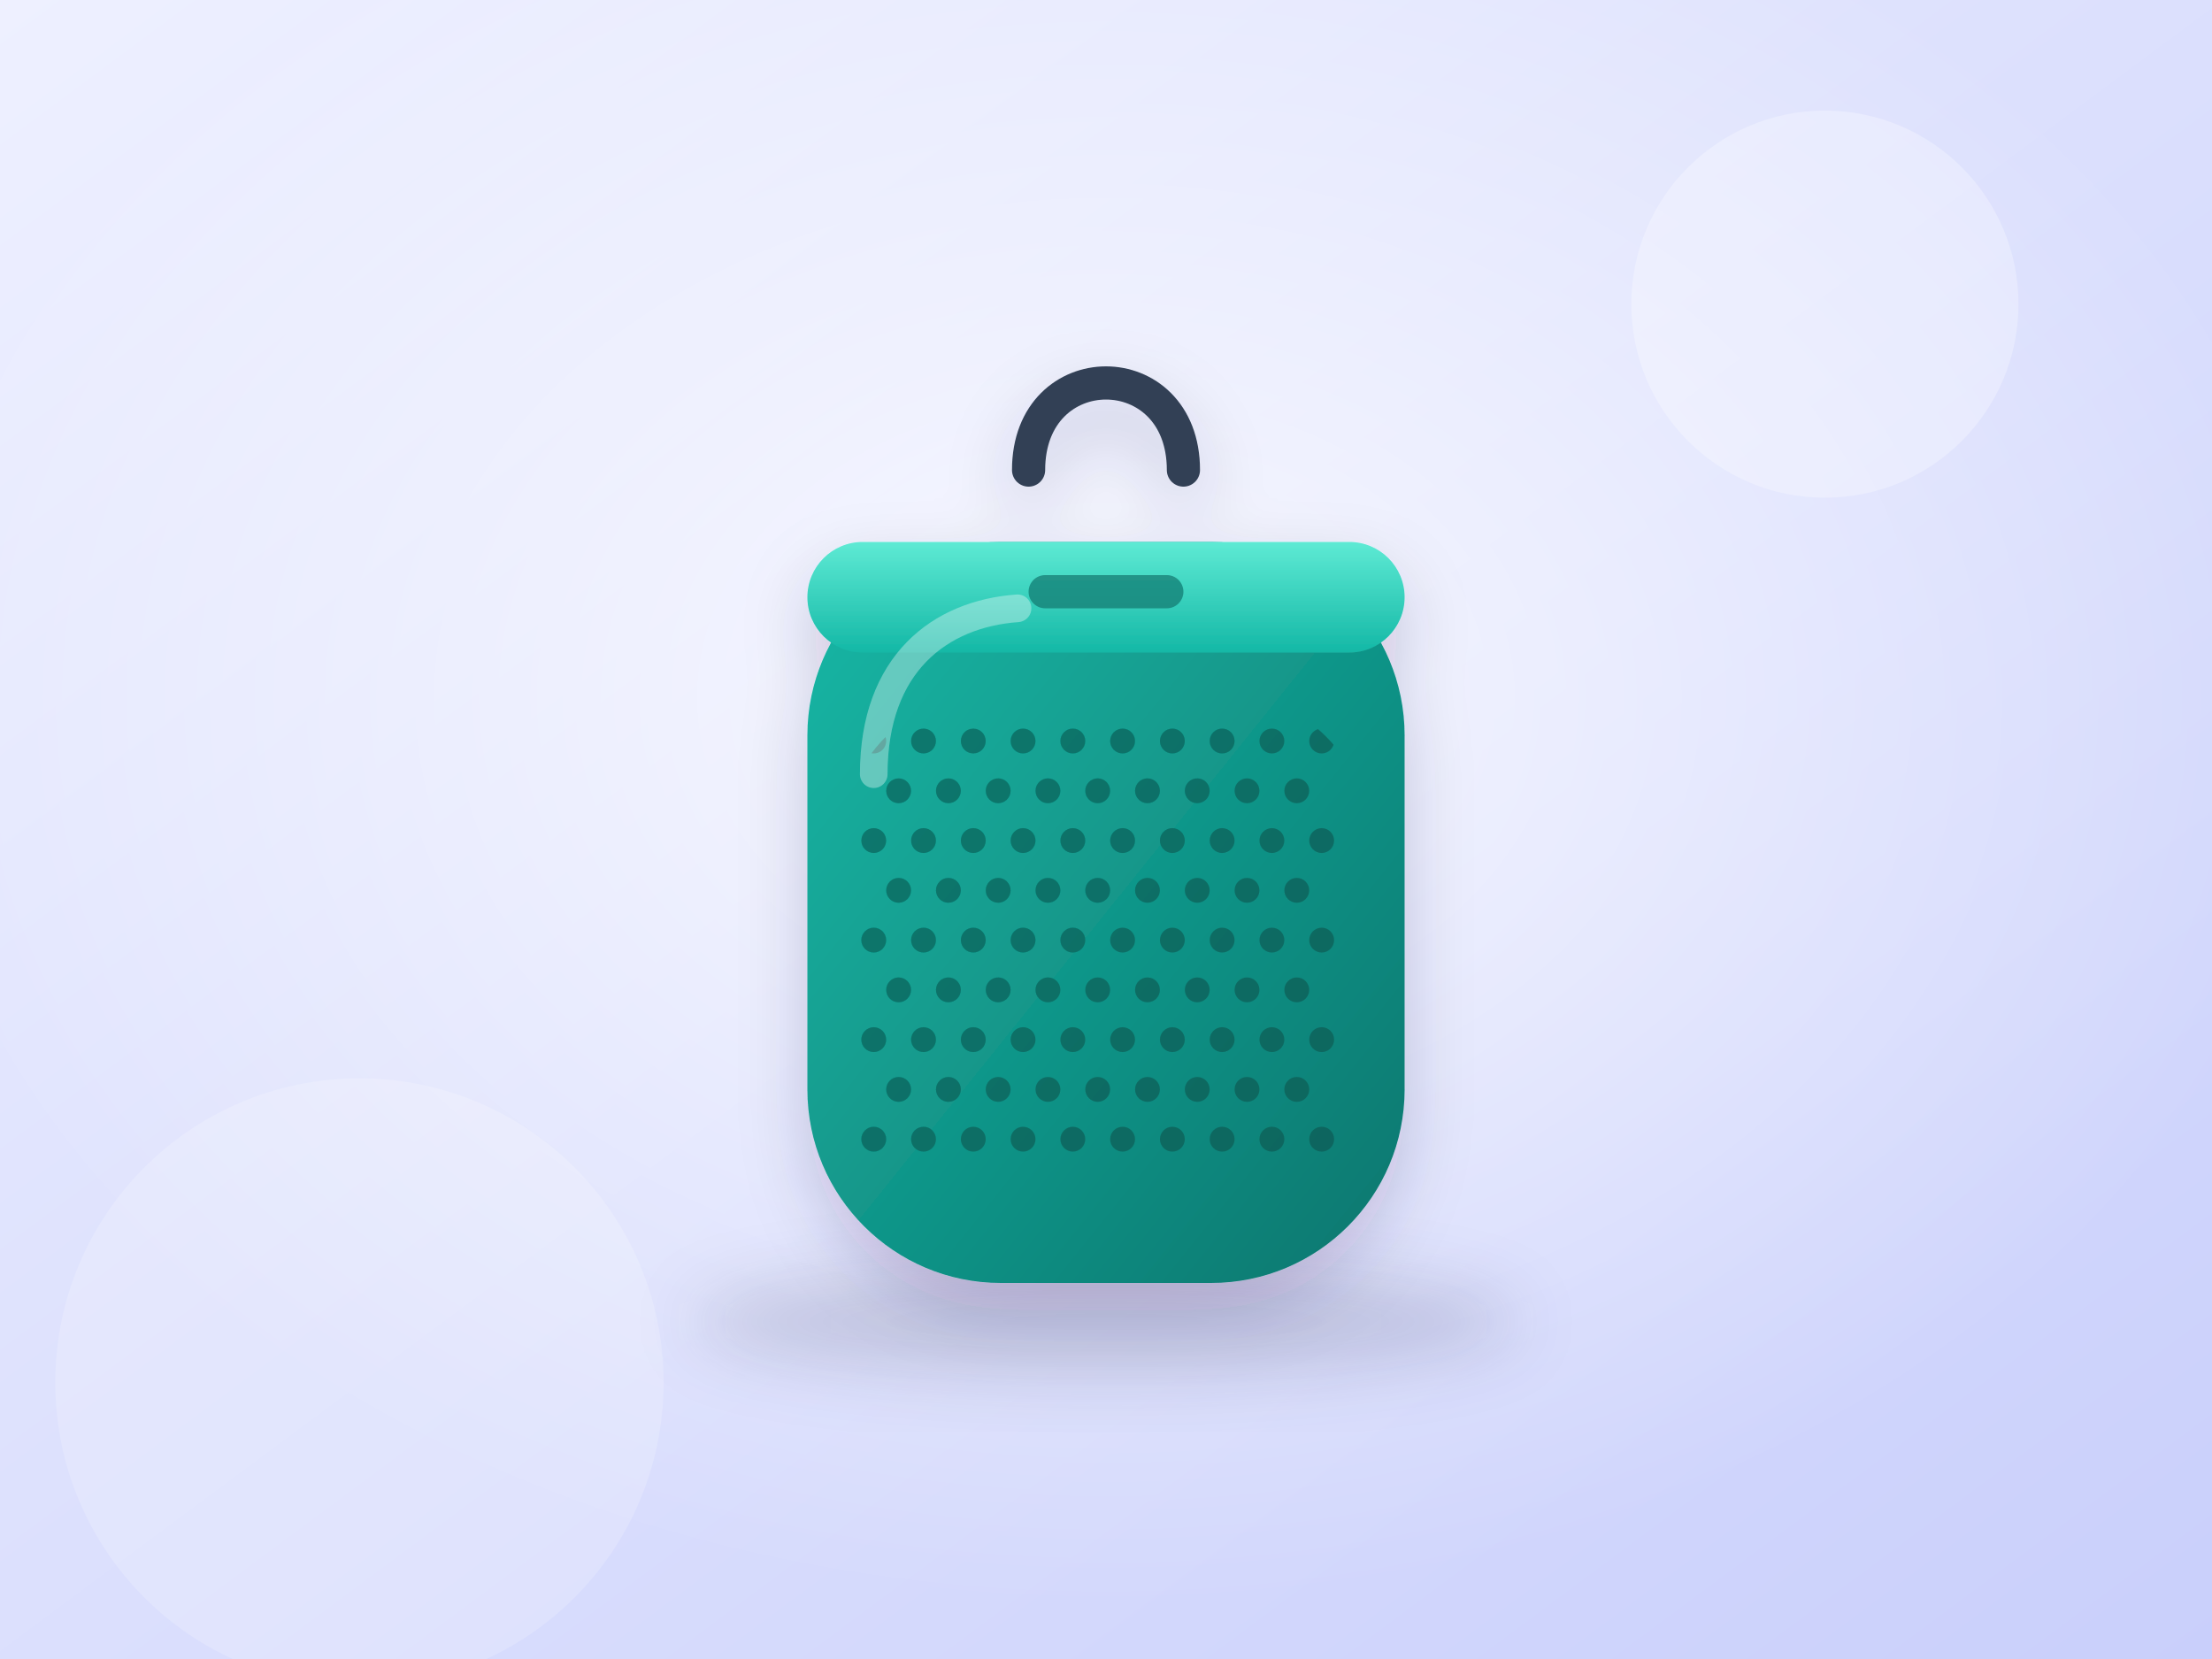
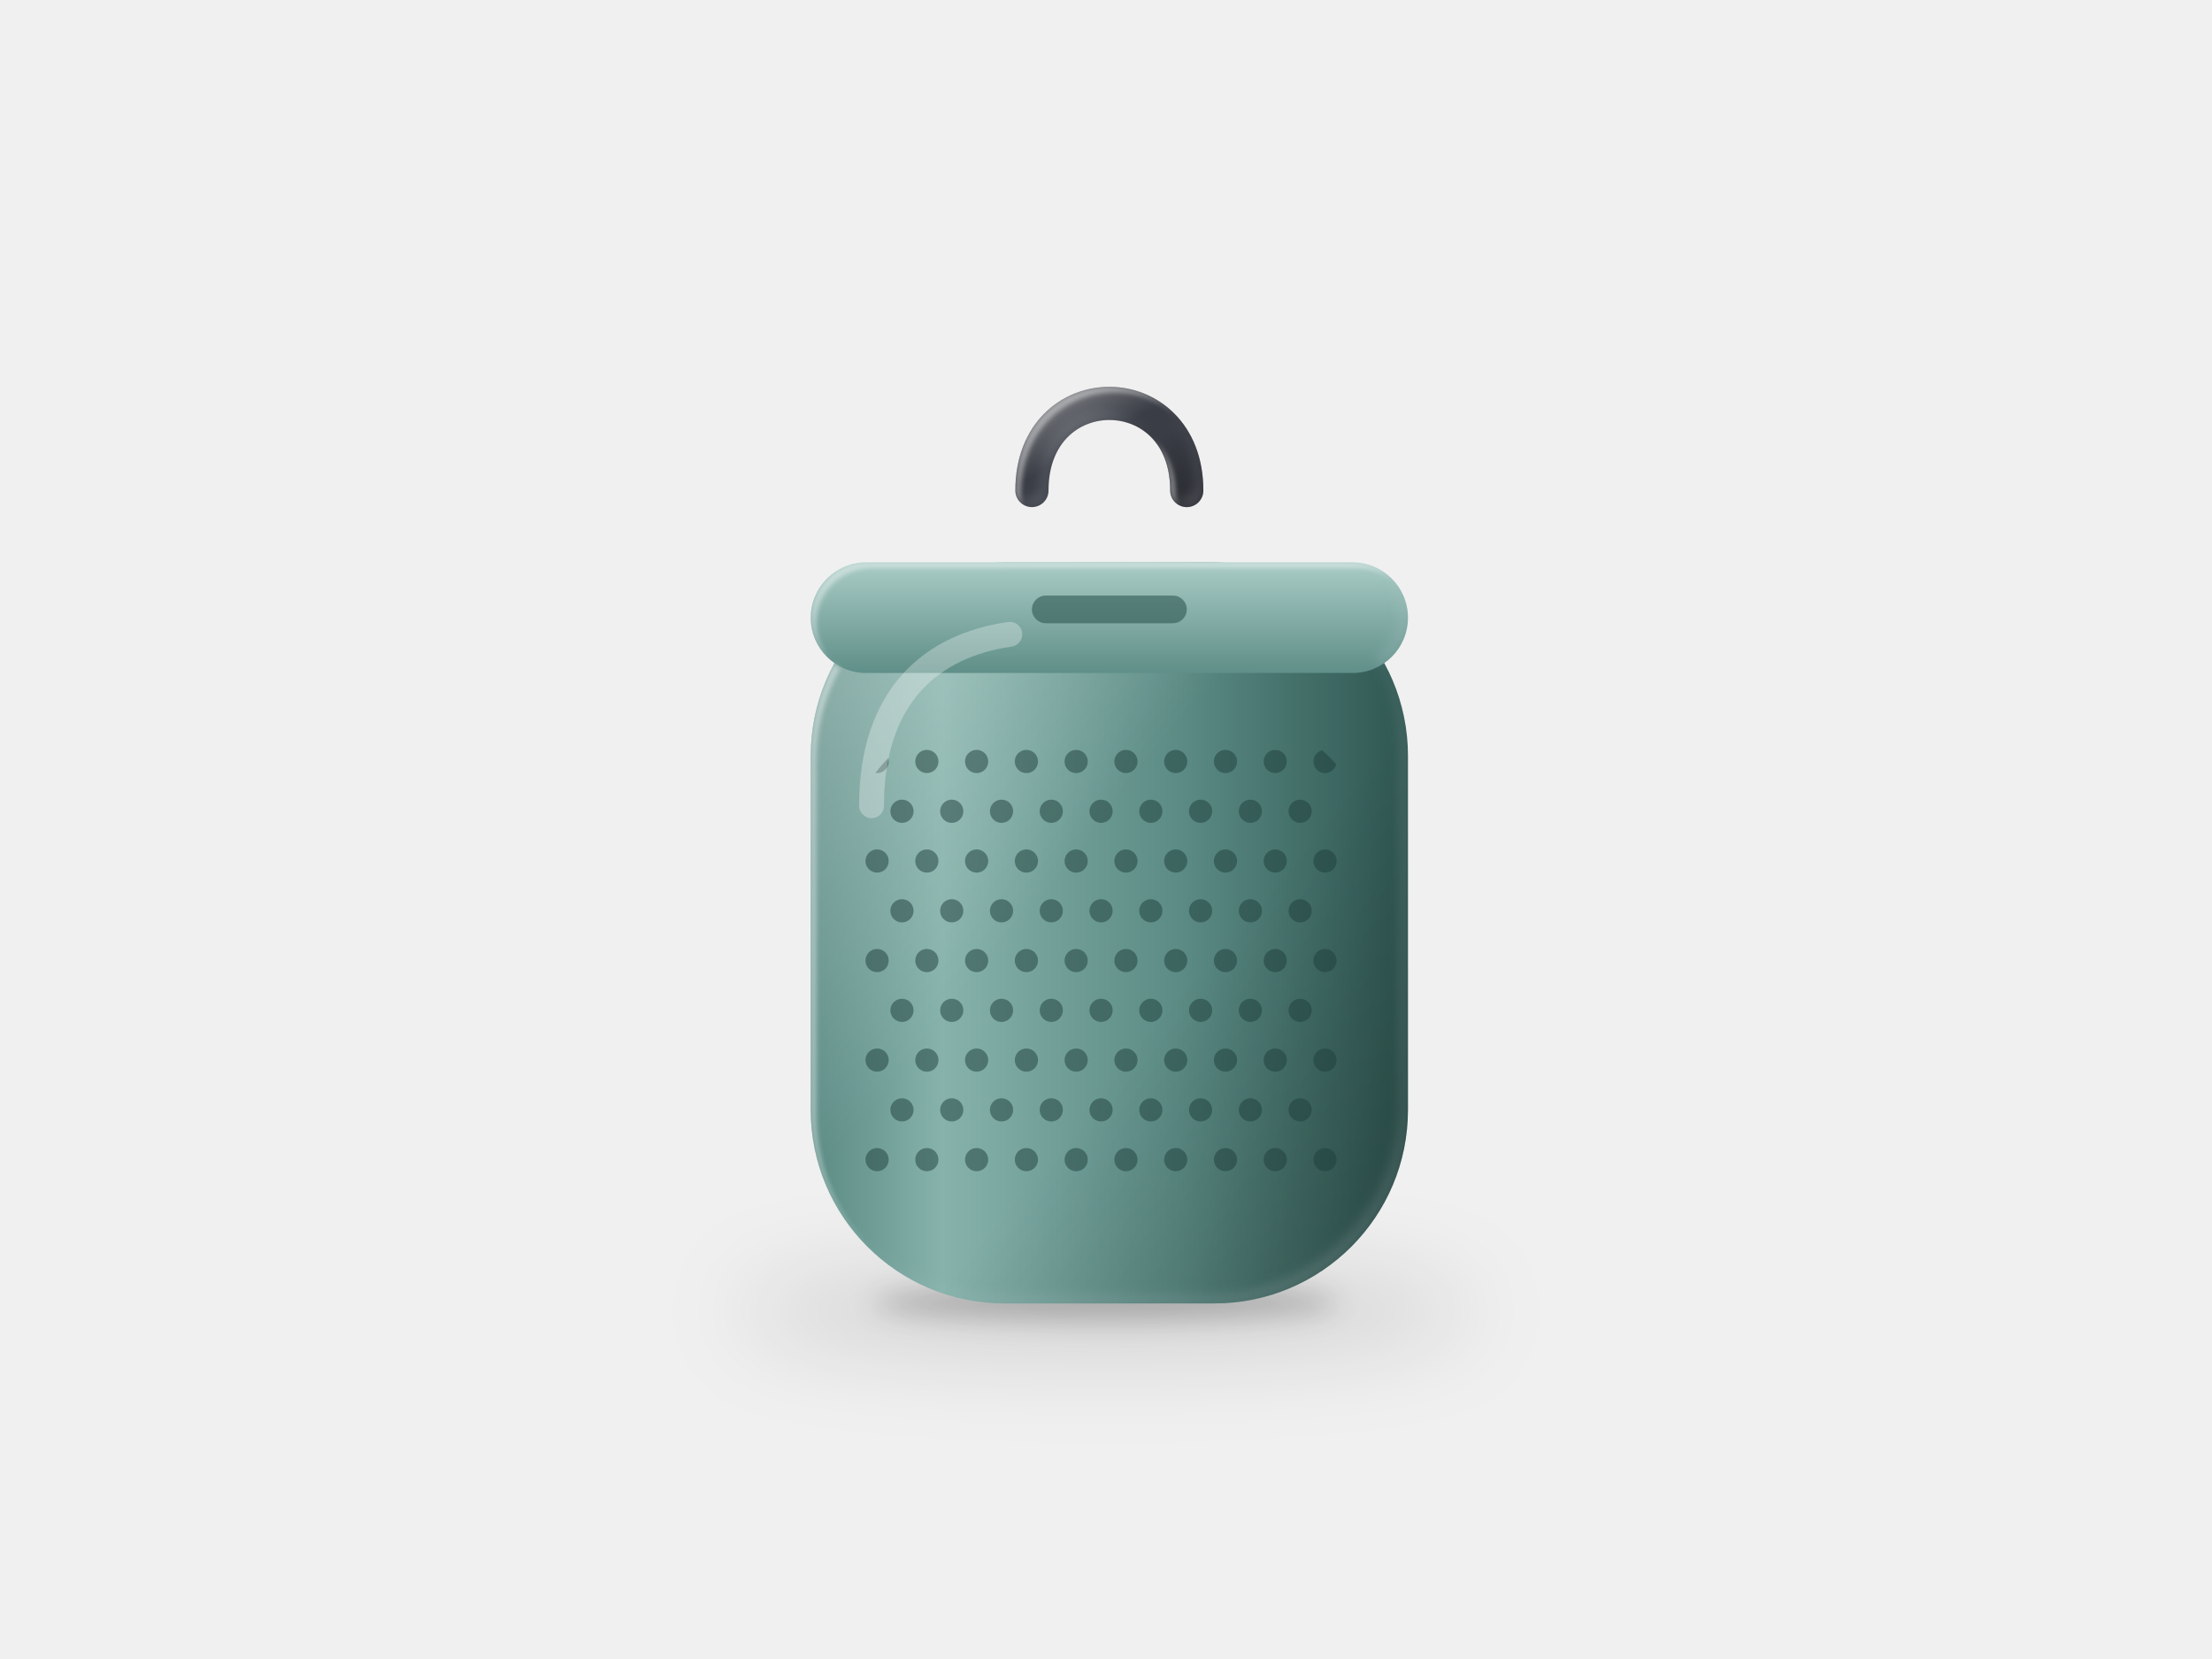
<svg xmlns="http://www.w3.org/2000/svg" viewBox="0 0 800 600" width="800" height="600">
  <defs>
-     <linearGradient id="bg" x1="0" y1="0" x2="1" y2="1">
-       <stop offset="0" stop-color="#eef0ff" />
-       <stop offset="1" stop-color="#c9cffb" />
+     <linearGradient id="key" x1="0" y1="0" x2="1" y2="1">
+       <stop offset="0" stop-color="#fff" stop-opacity=".34" />
+       <stop offset=".42" stop-color="#fff" stop-opacity="0" />
+       <stop offset=".6" stop-color="#000" stop-opacity="0" />
+       <stop offset="1" stop-color="#000" stop-opacity=".24" />
    </linearGradient>
-     <radialGradient id="spot" cx="0.5" cy="0.42" r="0.55">
-       <stop offset="0" stop-color="#fff" stop-opacity="0.75" />
-       <stop offset="1" stop-color="#fff" stop-opacity="0" />
-     </radialGradient>
-     <filter id="soft" x="-50%" y="-50%" width="200%" height="200%">
-       <feGaussianBlur stdDeviation="12" />
+     <linearGradient id="alu" x1="0" y1="0" x2="1" y2="1">
+       <stop offset="0" stop-color="#f2f2f4" />
+       <stop offset="0.35" stop-color="#d4d5d9" />
+       <stop offset="0.55" stop-color="#e9e9ec" />
+       <stop offset="1" stop-color="#a9abb1" />
+     </linearGradient>
+     <filter id="studio" filterUnits="userSpaceOnUse" x="60" y="40" width="680" height="520" color-interpolation-filters="sRGB">
+       <feOffset in="SourceAlpha" dx="2" dy="2" result="a" />
+       <feComposite in="SourceAlpha" in2="a" operator="out" result="b" />
+       <feGaussianBlur in="b" stdDeviation="0.9" result="c" />
+       <feComposite in="c" in2="SourceAlpha" operator="in" result="d" />
+       <feFlood flood-color="#fff" flood-opacity=".42" />
+       <feComposite in2="d" operator="in" result="spec" />
+       <feOffset in="SourceAlpha" dx="-2.5" dy="-2.5" result="e" />
+       <feComposite in="SourceAlpha" in2="e" operator="out" result="f" />
+       <feGaussianBlur in="f" stdDeviation="2" result="g" />
+       <feComposite in="g" in2="SourceAlpha" operator="in" result="h" />
+       <feFlood flood-color="#cdd3dd" flood-opacity=".2" />
+       <feComposite in2="h" operator="in" result="rim" />
+       <feMerge>
+         <feMergeNode in="SourceGraphic" />
+         <feMergeNode in="spec" />
+         <feMergeNode in="rim" />
+       </feMerge>
    </filter>
-     <filter id="lift" x="-20%" y="-20%" width="140%" height="140%">
-       <feDropShadow dx="0" dy="10" stdDeviation="12" flood-color="#1e1b4b" flood-opacity="0.18" />
+     <filter id="contact" x="-15%" y="-300%" width="130%" height="700%">
+       <feGaussianBlur stdDeviation="5" />
    </filter>
-     <linearGradient id="shell" x1="0" y1="0" x2="1" y2="1">
-       <stop offset="0" stop-color="#14b8a6" />
-       <stop offset="1" stop-color="#0f766e" />
+     <filter id="ambient" x="-30%" y="-300%" width="160%" height="700%">
+       <feGaussianBlur stdDeviation="16" />
+     </filter>
+     <linearGradient id="shell" x1="0" y1="0" x2="1" y2="0">
+       <stop offset="0" stop-color="#5b8b84" />
+       <stop offset="0.22" stop-color="#86b2ab" />
+       <stop offset="0.62" stop-color="#5b8b84" />
+       <stop offset="1" stop-color="#2f5651" />
    </linearGradient>
    <linearGradient id="cap" x1="0" y1="0" x2="0" y2="1">
-       <stop offset="0" stop-color="#5eead4" />
-       <stop offset="1" stop-color="#14b8a6" />
+       <stop offset="0" stop-color="#a9cbc5" />
+       <stop offset="1" stop-color="#5f8f88" />
    </linearGradient>
  </defs>
-   <rect width="800" height="600" fill="url(#bg)" />
-   <rect width="800" height="600" fill="url(#spot)" />
-   <circle cx="660" cy="110" r="70" fill="#fff" opacity="0.28" />
-   <circle cx="130" cy="500" r="110" fill="#fff" opacity="0.18" />
-   <ellipse cx="400" cy="478" rx="150" ry="20" fill="#1e1b4b" opacity="0.16" filter="url(#soft)" />
-   <g filter="url(#lift)">
-     <path d="M372 170 C372 128 428 128 428 170" fill="none" stroke="#334155" stroke-width="12" stroke-linecap="round" />
-     <rect x="292" y="196" width="216" height="268" rx="70" fill="url(#shell)" />
-     <rect x="292" y="196" width="216" height="40" rx="20" fill="url(#cap)" />
-     <clipPath id="grille">
-       <rect x="304" y="250" width="192" height="196" rx="56" />
-     </clipPath>
-     <g clip-path="url(#grille)">
-       <circle cx="316" cy="268" r="4.5" fill="#0b4f49" opacity="0.55" />
-       <circle cx="334" cy="268" r="4.5" fill="#0b4f49" opacity="0.55" />
-       <circle cx="352" cy="268" r="4.5" fill="#0b4f49" opacity="0.55" />
-       <circle cx="370" cy="268" r="4.5" fill="#0b4f49" opacity="0.55" />
-       <circle cx="388" cy="268" r="4.5" fill="#0b4f49" opacity="0.55" />
-       <circle cx="406" cy="268" r="4.5" fill="#0b4f49" opacity="0.55" />
-       <circle cx="424" cy="268" r="4.5" fill="#0b4f49" opacity="0.55" />
-       <circle cx="442" cy="268" r="4.5" fill="#0b4f49" opacity="0.55" />
-       <circle cx="460" cy="268" r="4.5" fill="#0b4f49" opacity="0.55" />
-       <circle cx="478" cy="268" r="4.5" fill="#0b4f49" opacity="0.55" />
-       <circle cx="325" cy="286" r="4.5" fill="#0b4f49" opacity="0.55" />
-       <circle cx="343" cy="286" r="4.5" fill="#0b4f49" opacity="0.55" />
-       <circle cx="361" cy="286" r="4.5" fill="#0b4f49" opacity="0.55" />
-       <circle cx="379" cy="286" r="4.5" fill="#0b4f49" opacity="0.55" />
-       <circle cx="397" cy="286" r="4.5" fill="#0b4f49" opacity="0.55" />
-       <circle cx="415" cy="286" r="4.5" fill="#0b4f49" opacity="0.55" />
-       <circle cx="433" cy="286" r="4.5" fill="#0b4f49" opacity="0.55" />
-       <circle cx="451" cy="286" r="4.5" fill="#0b4f49" opacity="0.55" />
-       <circle cx="469" cy="286" r="4.5" fill="#0b4f49" opacity="0.55" />
-       <circle cx="316" cy="304" r="4.5" fill="#0b4f49" opacity="0.55" />
-       <circle cx="334" cy="304" r="4.5" fill="#0b4f49" opacity="0.55" />
-       <circle cx="352" cy="304" r="4.5" fill="#0b4f49" opacity="0.55" />
-       <circle cx="370" cy="304" r="4.5" fill="#0b4f49" opacity="0.55" />
-       <circle cx="388" cy="304" r="4.5" fill="#0b4f49" opacity="0.55" />
-       <circle cx="406" cy="304" r="4.5" fill="#0b4f49" opacity="0.55" />
-       <circle cx="424" cy="304" r="4.5" fill="#0b4f49" opacity="0.55" />
-       <circle cx="442" cy="304" r="4.5" fill="#0b4f49" opacity="0.55" />
-       <circle cx="460" cy="304" r="4.5" fill="#0b4f49" opacity="0.55" />
-       <circle cx="478" cy="304" r="4.5" fill="#0b4f49" opacity="0.55" />
-       <circle cx="325" cy="322" r="4.5" fill="#0b4f49" opacity="0.55" />
-       <circle cx="343" cy="322" r="4.5" fill="#0b4f49" opacity="0.55" />
-       <circle cx="361" cy="322" r="4.5" fill="#0b4f49" opacity="0.55" />
-       <circle cx="379" cy="322" r="4.5" fill="#0b4f49" opacity="0.55" />
-       <circle cx="397" cy="322" r="4.5" fill="#0b4f49" opacity="0.55" />
-       <circle cx="415" cy="322" r="4.5" fill="#0b4f49" opacity="0.55" />
-       <circle cx="433" cy="322" r="4.5" fill="#0b4f49" opacity="0.55" />
-       <circle cx="451" cy="322" r="4.5" fill="#0b4f49" opacity="0.55" />
-       <circle cx="469" cy="322" r="4.5" fill="#0b4f49" opacity="0.55" />
-       <circle cx="316" cy="340" r="4.5" fill="#0b4f49" opacity="0.55" />
-       <circle cx="334" cy="340" r="4.5" fill="#0b4f49" opacity="0.55" />
-       <circle cx="352" cy="340" r="4.5" fill="#0b4f49" opacity="0.55" />
-       <circle cx="370" cy="340" r="4.5" fill="#0b4f49" opacity="0.55" />
-       <circle cx="388" cy="340" r="4.5" fill="#0b4f49" opacity="0.55" />
-       <circle cx="406" cy="340" r="4.5" fill="#0b4f49" opacity="0.55" />
-       <circle cx="424" cy="340" r="4.5" fill="#0b4f49" opacity="0.55" />
-       <circle cx="442" cy="340" r="4.5" fill="#0b4f49" opacity="0.55" />
-       <circle cx="460" cy="340" r="4.5" fill="#0b4f49" opacity="0.55" />
-       <circle cx="478" cy="340" r="4.5" fill="#0b4f49" opacity="0.55" />
-       <circle cx="325" cy="358" r="4.5" fill="#0b4f49" opacity="0.55" />
-       <circle cx="343" cy="358" r="4.5" fill="#0b4f49" opacity="0.55" />
-       <circle cx="361" cy="358" r="4.5" fill="#0b4f49" opacity="0.55" />
-       <circle cx="379" cy="358" r="4.5" fill="#0b4f49" opacity="0.55" />
-       <circle cx="397" cy="358" r="4.5" fill="#0b4f49" opacity="0.55" />
-       <circle cx="415" cy="358" r="4.5" fill="#0b4f49" opacity="0.55" />
-       <circle cx="433" cy="358" r="4.5" fill="#0b4f49" opacity="0.55" />
-       <circle cx="451" cy="358" r="4.5" fill="#0b4f49" opacity="0.55" />
-       <circle cx="469" cy="358" r="4.5" fill="#0b4f49" opacity="0.55" />
-       <circle cx="316" cy="376" r="4.5" fill="#0b4f49" opacity="0.55" />
-       <circle cx="334" cy="376" r="4.5" fill="#0b4f49" opacity="0.55" />
-       <circle cx="352" cy="376" r="4.5" fill="#0b4f49" opacity="0.55" />
-       <circle cx="370" cy="376" r="4.5" fill="#0b4f49" opacity="0.55" />
-       <circle cx="388" cy="376" r="4.5" fill="#0b4f49" opacity="0.55" />
-       <circle cx="406" cy="376" r="4.5" fill="#0b4f49" opacity="0.55" />
-       <circle cx="424" cy="376" r="4.5" fill="#0b4f49" opacity="0.55" />
-       <circle cx="442" cy="376" r="4.5" fill="#0b4f49" opacity="0.55" />
-       <circle cx="460" cy="376" r="4.5" fill="#0b4f49" opacity="0.55" />
-       <circle cx="478" cy="376" r="4.5" fill="#0b4f49" opacity="0.55" />
-       <circle cx="325" cy="394" r="4.5" fill="#0b4f49" opacity="0.55" />
-       <circle cx="343" cy="394" r="4.5" fill="#0b4f49" opacity="0.55" />
-       <circle cx="361" cy="394" r="4.5" fill="#0b4f49" opacity="0.55" />
-       <circle cx="379" cy="394" r="4.5" fill="#0b4f49" opacity="0.55" />
-       <circle cx="397" cy="394" r="4.5" fill="#0b4f49" opacity="0.55" />
-       <circle cx="415" cy="394" r="4.5" fill="#0b4f49" opacity="0.55" />
-       <circle cx="433" cy="394" r="4.5" fill="#0b4f49" opacity="0.55" />
-       <circle cx="451" cy="394" r="4.5" fill="#0b4f49" opacity="0.55" />
-       <circle cx="469" cy="394" r="4.5" fill="#0b4f49" opacity="0.55" />
-       <circle cx="316" cy="412" r="4.5" fill="#0b4f49" opacity="0.55" />
-       <circle cx="334" cy="412" r="4.5" fill="#0b4f49" opacity="0.55" />
-       <circle cx="352" cy="412" r="4.5" fill="#0b4f49" opacity="0.55" />
-       <circle cx="370" cy="412" r="4.5" fill="#0b4f49" opacity="0.55" />
-       <circle cx="388" cy="412" r="4.5" fill="#0b4f49" opacity="0.55" />
-       <circle cx="406" cy="412" r="4.5" fill="#0b4f49" opacity="0.55" />
-       <circle cx="424" cy="412" r="4.5" fill="#0b4f49" opacity="0.55" />
-       <circle cx="442" cy="412" r="4.5" fill="#0b4f49" opacity="0.55" />
-       <circle cx="460" cy="412" r="4.5" fill="#0b4f49" opacity="0.55" />
-       <circle cx="478" cy="412" r="4.5" fill="#0b4f49" opacity="0.55" />
+   <ellipse cx="400" cy="474" rx="133.52" ry="16" fill="#000" opacity=".13" filter="url(#ambient)" />
+   <ellipse cx="400" cy="471" rx="83.99" ry="6" fill="#000" opacity=".24" filter="url(#contact)" />
+   <g transform="translate(1.21 7.4) scale(1)">
+     <g filter="url(#studio)">
+       <path d="M372 170 C372 128 428 128 428 170" fill="none" stroke="#3a3d45" stroke-width="12" stroke-linecap="round" />
+       <path d="M372 170 C372 128 428 128 428 170" fill="none" stroke="url(#key)" stroke-width="12" stroke-linecap="round" />
+       <rect x="292" y="196" width="216" height="268" rx="70" fill="url(#shell)" />
+       <rect x="292" y="196" width="216" height="268" rx="70" fill="url(#key)" />
+       <rect x="292" y="196" width="216" height="40" rx="20" fill="url(#cap)" />
+       <clipPath id="grille">
+         <rect x="304" y="250" width="192" height="196" rx="56" />
+       </clipPath>
+       <g clip-path="url(#grille)">
+         <circle cx="316" cy="268" r="4.2" fill="#1e3d3a" opacity=".5" />
+         <circle cx="334" cy="268" r="4.2" fill="#1e3d3a" opacity=".5" />
+         <circle cx="352" cy="268" r="4.2" fill="#1e3d3a" opacity=".5" />
+         <circle cx="370" cy="268" r="4.2" fill="#1e3d3a" opacity=".5" />
+         <circle cx="388" cy="268" r="4.2" fill="#1e3d3a" opacity=".5" />
+         <circle cx="406" cy="268" r="4.2" fill="#1e3d3a" opacity=".5" />
+         <circle cx="424" cy="268" r="4.2" fill="#1e3d3a" opacity=".5" />
+         <circle cx="442" cy="268" r="4.2" fill="#1e3d3a" opacity=".5" />
+         <circle cx="460" cy="268" r="4.2" fill="#1e3d3a" opacity=".5" />
+         <circle cx="478" cy="268" r="4.2" fill="#1e3d3a" opacity=".5" />
+         <circle cx="325" cy="286" r="4.2" fill="#1e3d3a" opacity=".5" />
+         <circle cx="343" cy="286" r="4.2" fill="#1e3d3a" opacity=".5" />
+         <circle cx="361" cy="286" r="4.2" fill="#1e3d3a" opacity=".5" />
+         <circle cx="379" cy="286" r="4.2" fill="#1e3d3a" opacity=".5" />
+         <circle cx="397" cy="286" r="4.2" fill="#1e3d3a" opacity=".5" />
+         <circle cx="415" cy="286" r="4.2" fill="#1e3d3a" opacity=".5" />
+         <circle cx="433" cy="286" r="4.2" fill="#1e3d3a" opacity=".5" />
+         <circle cx="451" cy="286" r="4.2" fill="#1e3d3a" opacity=".5" />
+         <circle cx="469" cy="286" r="4.2" fill="#1e3d3a" opacity=".5" />
+         <circle cx="316" cy="304" r="4.2" fill="#1e3d3a" opacity=".5" />
+         <circle cx="334" cy="304" r="4.2" fill="#1e3d3a" opacity=".5" />
+         <circle cx="352" cy="304" r="4.2" fill="#1e3d3a" opacity=".5" />
+         <circle cx="370" cy="304" r="4.2" fill="#1e3d3a" opacity=".5" />
+         <circle cx="388" cy="304" r="4.2" fill="#1e3d3a" opacity=".5" />
+         <circle cx="406" cy="304" r="4.2" fill="#1e3d3a" opacity=".5" />
+         <circle cx="424" cy="304" r="4.2" fill="#1e3d3a" opacity=".5" />
+         <circle cx="442" cy="304" r="4.2" fill="#1e3d3a" opacity=".5" />
+         <circle cx="460" cy="304" r="4.2" fill="#1e3d3a" opacity=".5" />
+         <circle cx="478" cy="304" r="4.2" fill="#1e3d3a" opacity=".5" />
+         <circle cx="325" cy="322" r="4.2" fill="#1e3d3a" opacity=".5" />
+         <circle cx="343" cy="322" r="4.2" fill="#1e3d3a" opacity=".5" />
+         <circle cx="361" cy="322" r="4.2" fill="#1e3d3a" opacity=".5" />
+         <circle cx="379" cy="322" r="4.2" fill="#1e3d3a" opacity=".5" />
+         <circle cx="397" cy="322" r="4.2" fill="#1e3d3a" opacity=".5" />
+         <circle cx="415" cy="322" r="4.2" fill="#1e3d3a" opacity=".5" />
+         <circle cx="433" cy="322" r="4.2" fill="#1e3d3a" opacity=".5" />
+         <circle cx="451" cy="322" r="4.2" fill="#1e3d3a" opacity=".5" />
+         <circle cx="469" cy="322" r="4.2" fill="#1e3d3a" opacity=".5" />
+         <circle cx="316" cy="340" r="4.2" fill="#1e3d3a" opacity=".5" />
+         <circle cx="334" cy="340" r="4.2" fill="#1e3d3a" opacity=".5" />
+         <circle cx="352" cy="340" r="4.2" fill="#1e3d3a" opacity=".5" />
+         <circle cx="370" cy="340" r="4.2" fill="#1e3d3a" opacity=".5" />
+         <circle cx="388" cy="340" r="4.2" fill="#1e3d3a" opacity=".5" />
+         <circle cx="406" cy="340" r="4.2" fill="#1e3d3a" opacity=".5" />
+         <circle cx="424" cy="340" r="4.2" fill="#1e3d3a" opacity=".5" />
+         <circle cx="442" cy="340" r="4.2" fill="#1e3d3a" opacity=".5" />
+         <circle cx="460" cy="340" r="4.2" fill="#1e3d3a" opacity=".5" />
+         <circle cx="478" cy="340" r="4.2" fill="#1e3d3a" opacity=".5" />
+         <circle cx="325" cy="358" r="4.2" fill="#1e3d3a" opacity=".5" />
+         <circle cx="343" cy="358" r="4.2" fill="#1e3d3a" opacity=".5" />
+         <circle cx="361" cy="358" r="4.2" fill="#1e3d3a" opacity=".5" />
+         <circle cx="379" cy="358" r="4.2" fill="#1e3d3a" opacity=".5" />
+         <circle cx="397" cy="358" r="4.2" fill="#1e3d3a" opacity=".5" />
+         <circle cx="415" cy="358" r="4.2" fill="#1e3d3a" opacity=".5" />
+         <circle cx="433" cy="358" r="4.2" fill="#1e3d3a" opacity=".5" />
+         <circle cx="451" cy="358" r="4.2" fill="#1e3d3a" opacity=".5" />
+         <circle cx="469" cy="358" r="4.2" fill="#1e3d3a" opacity=".5" />
+         <circle cx="316" cy="376" r="4.2" fill="#1e3d3a" opacity=".5" />
+         <circle cx="334" cy="376" r="4.2" fill="#1e3d3a" opacity=".5" />
+         <circle cx="352" cy="376" r="4.2" fill="#1e3d3a" opacity=".5" />
+         <circle cx="370" cy="376" r="4.2" fill="#1e3d3a" opacity=".5" />
+         <circle cx="388" cy="376" r="4.2" fill="#1e3d3a" opacity=".5" />
+         <circle cx="406" cy="376" r="4.2" fill="#1e3d3a" opacity=".5" />
+         <circle cx="424" cy="376" r="4.2" fill="#1e3d3a" opacity=".5" />
+         <circle cx="442" cy="376" r="4.2" fill="#1e3d3a" opacity=".5" />
+         <circle cx="460" cy="376" r="4.2" fill="#1e3d3a" opacity=".5" />
+         <circle cx="478" cy="376" r="4.2" fill="#1e3d3a" opacity=".5" />
+         <circle cx="325" cy="394" r="4.2" fill="#1e3d3a" opacity=".5" />
+         <circle cx="343" cy="394" r="4.2" fill="#1e3d3a" opacity=".5" />
+         <circle cx="361" cy="394" r="4.2" fill="#1e3d3a" opacity=".5" />
+         <circle cx="379" cy="394" r="4.2" fill="#1e3d3a" opacity=".5" />
+         <circle cx="397" cy="394" r="4.2" fill="#1e3d3a" opacity=".5" />
+         <circle cx="415" cy="394" r="4.2" fill="#1e3d3a" opacity=".5" />
+         <circle cx="433" cy="394" r="4.2" fill="#1e3d3a" opacity=".5" />
+         <circle cx="451" cy="394" r="4.2" fill="#1e3d3a" opacity=".5" />
+         <circle cx="469" cy="394" r="4.2" fill="#1e3d3a" opacity=".5" />
+         <circle cx="316" cy="412" r="4.2" fill="#1e3d3a" opacity=".5" />
+         <circle cx="334" cy="412" r="4.2" fill="#1e3d3a" opacity=".5" />
+         <circle cx="352" cy="412" r="4.2" fill="#1e3d3a" opacity=".5" />
+         <circle cx="370" cy="412" r="4.2" fill="#1e3d3a" opacity=".5" />
+         <circle cx="388" cy="412" r="4.2" fill="#1e3d3a" opacity=".5" />
+         <circle cx="406" cy="412" r="4.2" fill="#1e3d3a" opacity=".5" />
+         <circle cx="424" cy="412" r="4.2" fill="#1e3d3a" opacity=".5" />
+         <circle cx="442" cy="412" r="4.2" fill="#1e3d3a" opacity=".5" />
+         <circle cx="460" cy="412" r="4.2" fill="#1e3d3a" opacity=".5" />
+         <circle cx="478" cy="412" r="4.2" fill="#1e3d3a" opacity=".5" />
+       </g>
+       <rect x="372" y="208" width="56" height="10" rx="5" fill="#2f5651" opacity=".6" />
+       <path d="M314 284 C314 244 336 226 364 222" stroke="#fff" stroke-opacity=".3" stroke-width="9" fill="none" stroke-linecap="round" />
    </g>
-     <rect x="372" y="208" width="56" height="12" rx="6" fill="#0f766e" opacity="0.7" />
-     <path d="M316 280 C316 240 340 222 368 220" stroke="#fff" stroke-opacity="0.35" stroke-width="10" fill="none" stroke-linecap="round" />
  </g>
</svg>
